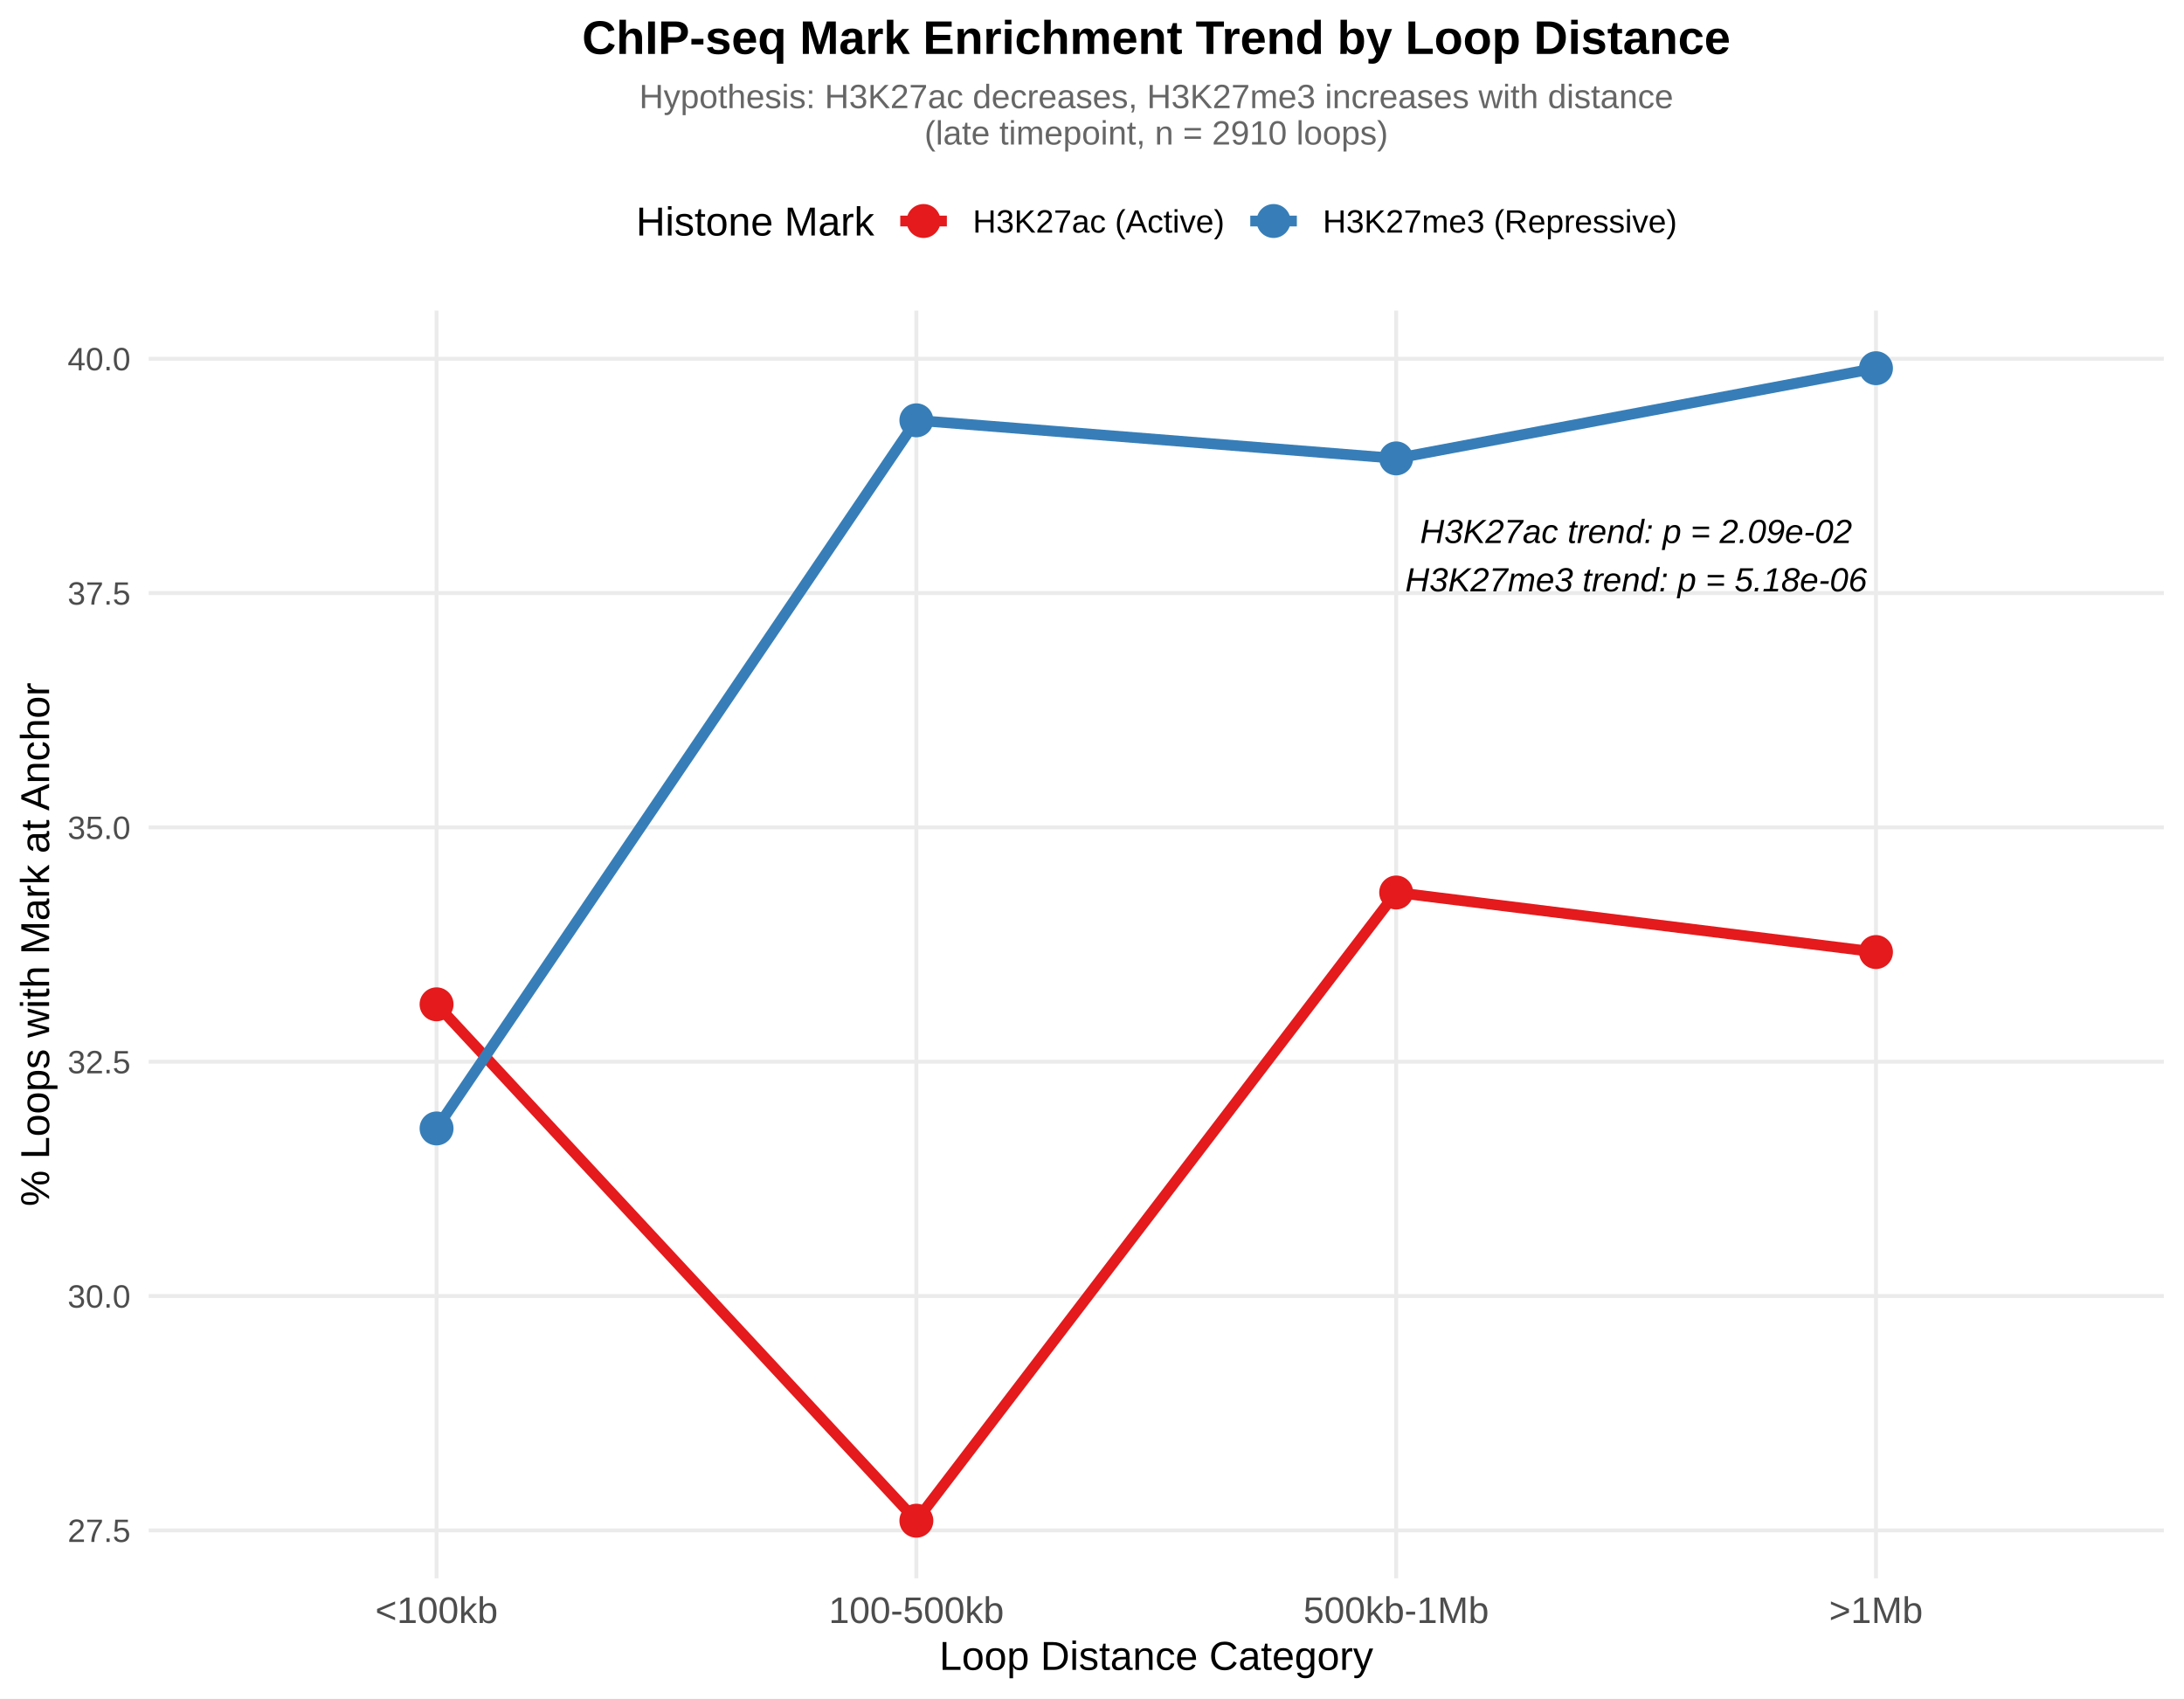
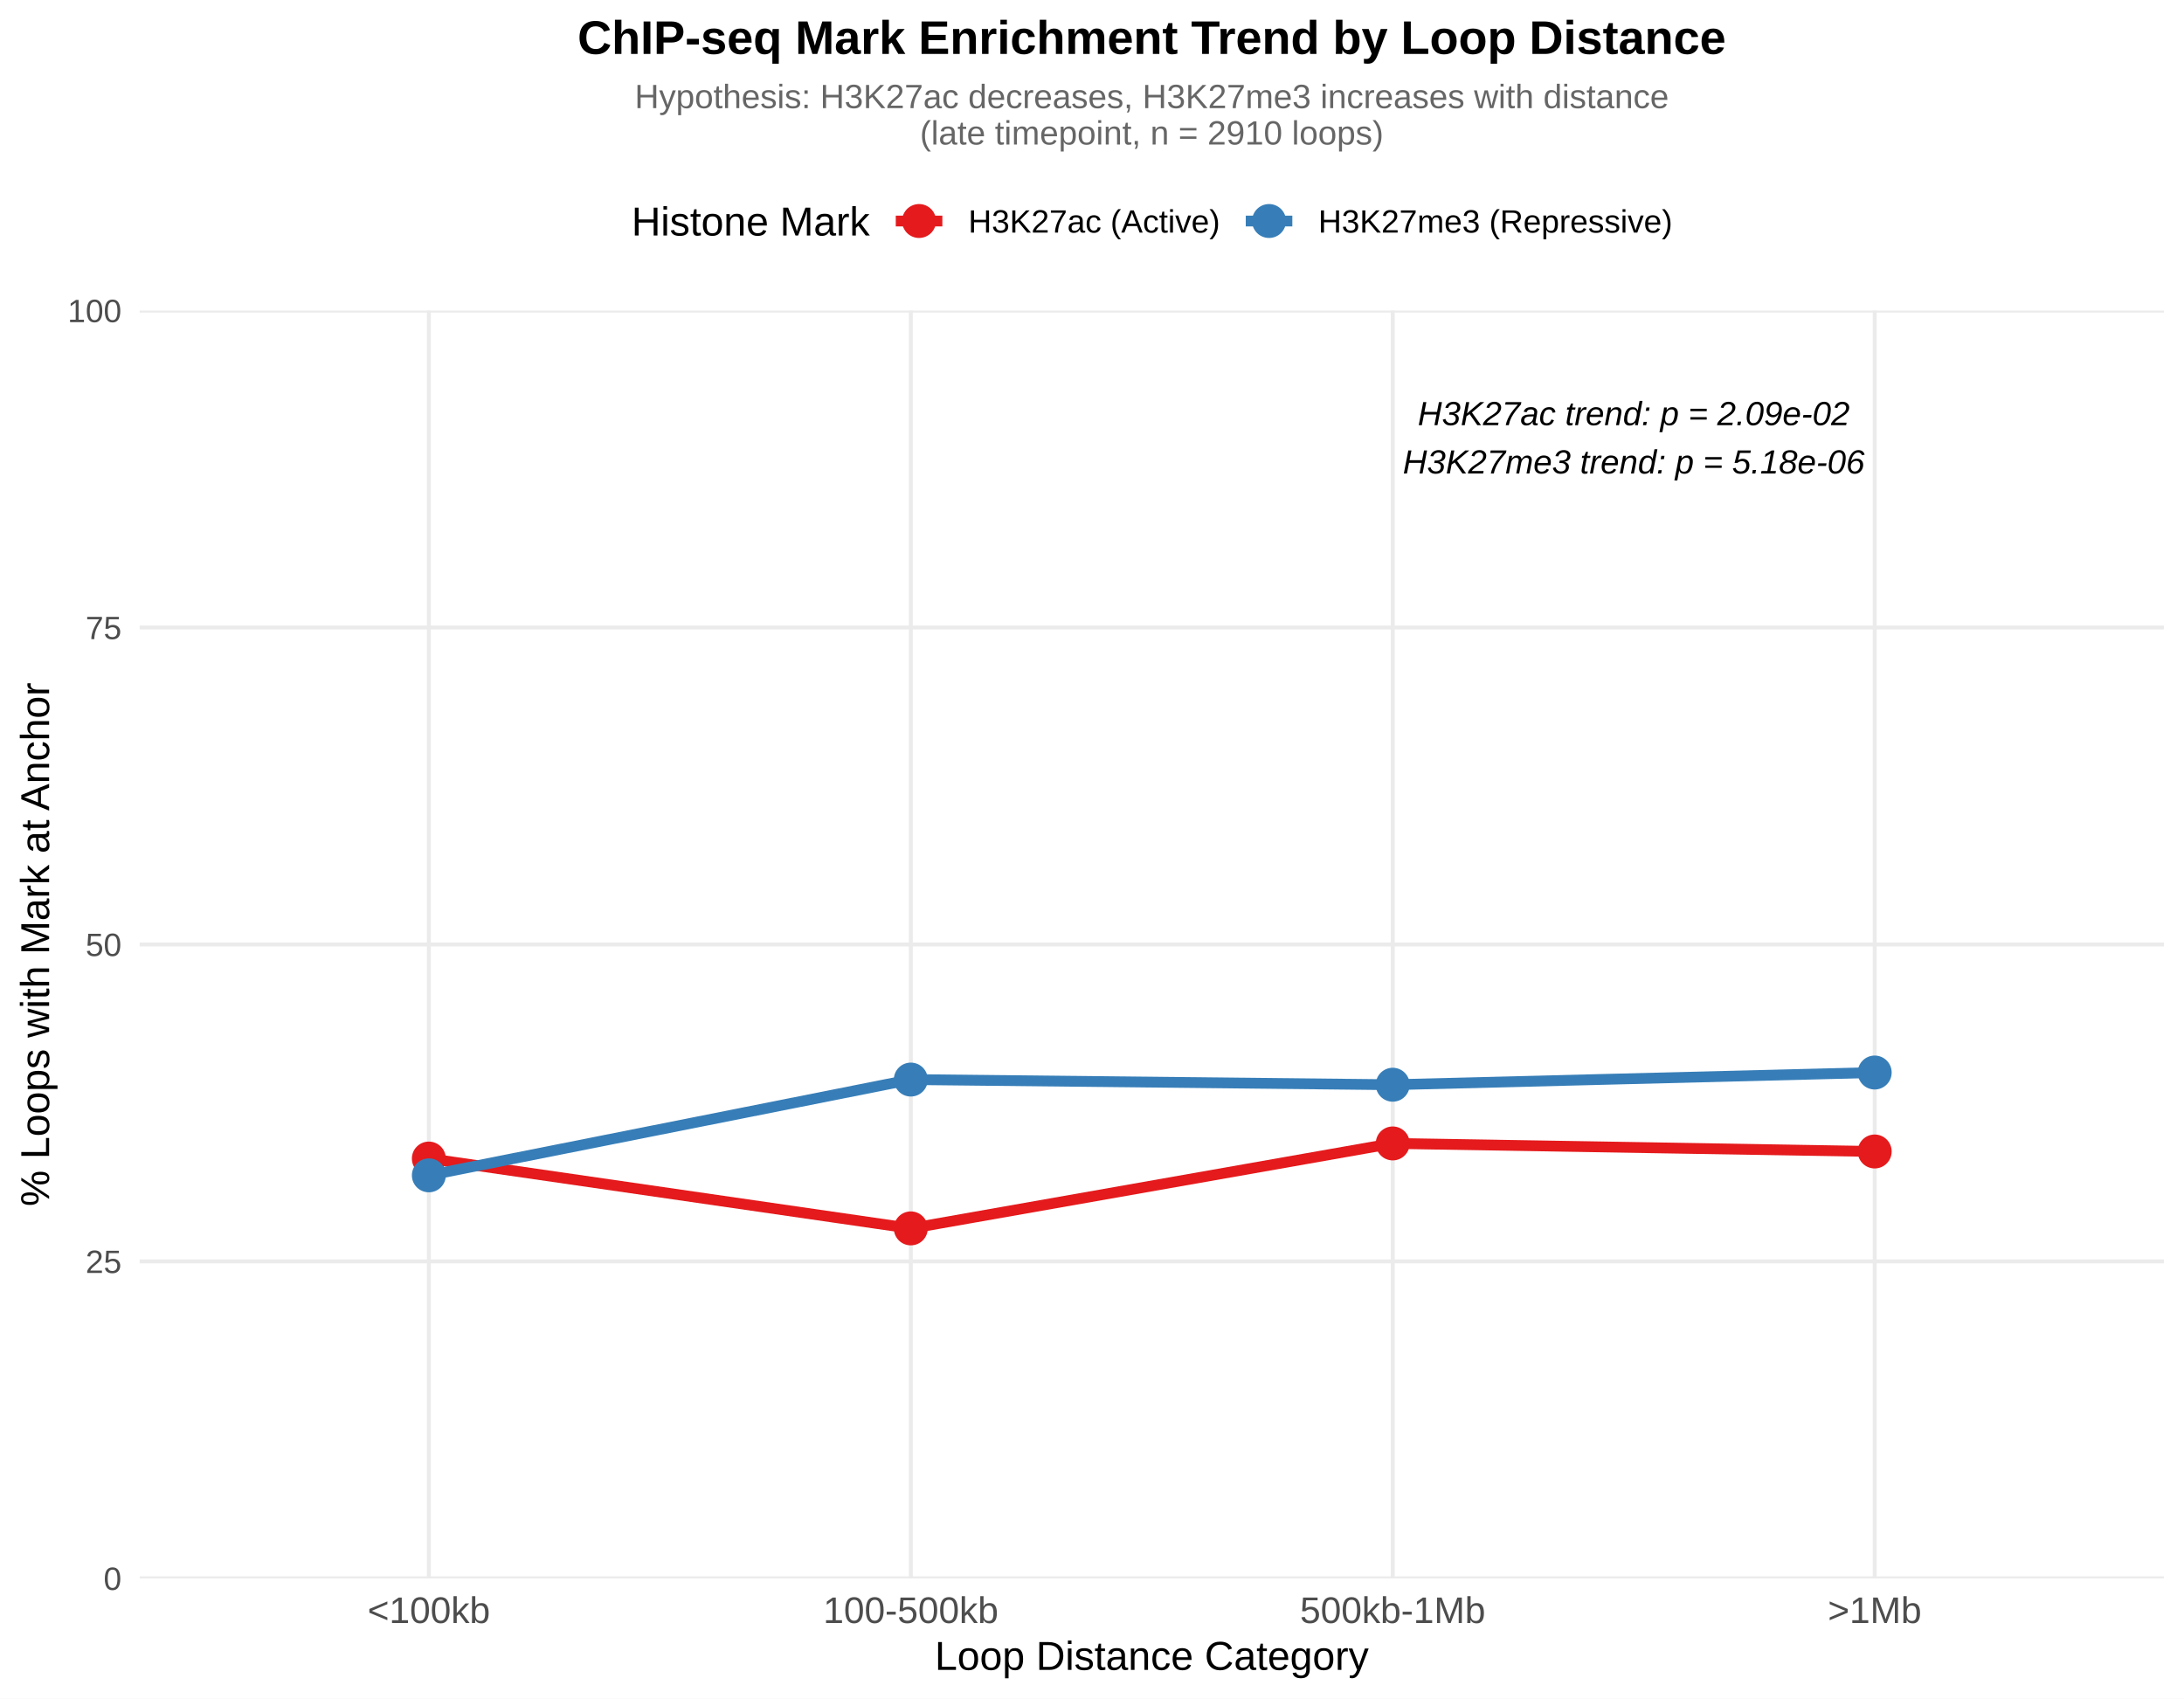
<svg xmlns="http://www.w3.org/2000/svg" width="648.00pt" height="504.00pt" viewBox="0 0 648.00 504.00">
  <g class="svglite">
    <defs>
      <style type="text/css">
    .svglite line, .svglite polyline, .svglite polygon, .svglite path, .svglite rect, .svglite circle {
      fill: none;
      stroke: #000000;
      stroke-linecap: round;
      stroke-linejoin: round;
      stroke-miterlimit: 10.00;
    }
    .svglite text {
      white-space: pre;
    }
    .svglite g.glyphgroup path {
      fill: inherit;
      stroke: none;
    }
  </style>
    </defs>
    <rect width="100%" height="100%" style="stroke: none; fill: #FFFFFF;" />
    <defs>
      <clipPath id="cpMC4wMHw2NDguMDB8MC4wMHw1MDQuMDA=">
        <rect x="0.00" y="0.00" width="648.00" height="504.00" />
      </clipPath>
    </defs>
    <g clip-path="url(#cpMC4wMHw2NDguMDB8MC4wMHw1MDQuMDA=)">
      <rect x="0.00" y="0.00" width="648.00" height="504.00" style="stroke-width: 1.16; stroke: none; fill: #FFFFFF;" />
    </g>
    <defs>
-       <clipPath id="cpNDQuMTJ8NjQyLjAyfDkyLjE2fDQ2OC4zNA==">
-         <rect x="44.12" y="92.16" width="597.90" height="376.19" />
+       <clipPath id="cpNDEuNDV8NjQyLjAyfDkyLjE2fDQ2OC4zNA==">
+         <rect x="41.45" y="92.16" width="600.58" height="376.19" />
      </clipPath>
    </defs>
-     <g clip-path="url(#cpNDQuMTJ8NjQyLjAyfDkyLjE2fDQ2OC4zNA==)">
-       <polyline points="44.12,454.11 642.02,454.11 " style="stroke-width: 1.16; stroke: #EBEBEB; stroke-linecap: butt;" />
-       <polyline points="44.12,384.58 642.02,384.58 " style="stroke-width: 1.16; stroke: #EBEBEB; stroke-linecap: butt;" />
-       <polyline points="44.12,315.04 642.02,315.04 " style="stroke-width: 1.16; stroke: #EBEBEB; stroke-linecap: butt;" />
-       <polyline points="44.12,245.51 642.02,245.51 " style="stroke-width: 1.16; stroke: #EBEBEB; stroke-linecap: butt;" />
-       <polyline points="44.12,175.98 642.02,175.98 " style="stroke-width: 1.16; stroke: #EBEBEB; stroke-linecap: butt;" />
-       <polyline points="44.12,106.45 642.02,106.45 " style="stroke-width: 1.16; stroke: #EBEBEB; stroke-linecap: butt;" />
-       <polyline points="129.53,468.34 129.53,92.16 " style="stroke-width: 1.16; stroke: #EBEBEB; stroke-linecap: butt;" />
-       <polyline points="271.89,468.34 271.89,92.16 " style="stroke-width: 1.16; stroke: #EBEBEB; stroke-linecap: butt;" />
-       <polyline points="414.25,468.34 414.25,92.16 " style="stroke-width: 1.16; stroke: #EBEBEB; stroke-linecap: butt;" />
-       <polyline points="556.61,468.34 556.61,92.16 " style="stroke-width: 1.16; stroke: #EBEBEB; stroke-linecap: butt;" />
-       <polyline points="129.53,298.01 271.89,451.24 414.25,264.83 556.61,282.50 " style="stroke-width: 3.20; stroke: #E41A1C; stroke-linecap: butt;" />
-       <polyline points="129.53,334.84 271.89,124.72 414.25,136.02 556.61,109.26 " style="stroke-width: 3.20; stroke: #377EB8; stroke-linecap: butt;" />
-       <circle cx="129.53" cy="298.01" r="4.65" style="stroke-width: 0.77; stroke: #E41A1C; fill: #E41A1C;" />
-       <circle cx="129.53" cy="334.84" r="4.65" style="stroke-width: 0.77; stroke: #377EB8; fill: #377EB8;" />
-       <circle cx="271.89" cy="451.24" r="4.65" style="stroke-width: 0.77; stroke: #E41A1C; fill: #E41A1C;" />
-       <circle cx="271.89" cy="124.72" r="4.65" style="stroke-width: 0.77; stroke: #377EB8; fill: #377EB8;" />
-       <circle cx="414.25" cy="264.83" r="4.65" style="stroke-width: 0.77; stroke: #E41A1C; fill: #E41A1C;" />
-       <circle cx="414.25" cy="136.02" r="4.65" style="stroke-width: 0.77; stroke: #377EB8; fill: #377EB8;" />
-       <circle cx="556.61" cy="282.50" r="4.65" style="stroke-width: 0.77; stroke: #E41A1C; fill: #E41A1C;" />
-       <circle cx="556.61" cy="109.26" r="4.65" style="stroke-width: 0.77; stroke: #377EB8; fill: #377EB8;" />
-       <text x="485.43" y="161.14" text-anchor="middle" style="font-size: 9.96px; font-style: italic; font-family: &quot;Arial&quot;;" textLength="128.05px" lengthAdjust="spacingAndGlyphs">H3K27ac trend: p = 2.09e-02</text>
-       <text x="485.43" y="175.48" text-anchor="middle" style="font-size: 9.96px; font-style: italic; font-family: &quot;Arial&quot;;" textLength="136.89px" lengthAdjust="spacingAndGlyphs">H3K27me3 trend: p = 5.18e-06</text>
+     <g clip-path="url(#cpNDEuNDV8NjQyLjAyfDkyLjE2fDQ2OC4zNA==)">
+       <polyline points="41.45,468.34 642.02,468.34 " style="stroke-width: 1.16; stroke: #EBEBEB; stroke-linecap: butt;" />
+       <polyline points="41.45,374.30 642.02,374.30 " style="stroke-width: 1.16; stroke: #EBEBEB; stroke-linecap: butt;" />
+       <polyline points="41.45,280.25 642.02,280.25 " style="stroke-width: 1.16; stroke: #EBEBEB; stroke-linecap: butt;" />
+       <polyline points="41.45,186.20 642.02,186.20 " style="stroke-width: 1.16; stroke: #EBEBEB; stroke-linecap: butt;" />
+       <polyline points="41.45,92.16 642.02,92.16 " style="stroke-width: 1.16; stroke: #EBEBEB; stroke-linecap: butt;" />
+       <polyline points="127.24,468.34 127.24,92.16 " style="stroke-width: 1.16; stroke: #EBEBEB; stroke-linecap: butt;" />
+       <polyline points="270.24,468.34 270.24,92.16 " style="stroke-width: 1.16; stroke: #EBEBEB; stroke-linecap: butt;" />
+       <polyline points="413.23,468.34 413.23,92.16 " style="stroke-width: 1.16; stroke: #EBEBEB; stroke-linecap: butt;" />
+       <polyline points="556.23,468.34 556.23,92.16 " style="stroke-width: 1.16; stroke: #EBEBEB; stroke-linecap: butt;" />
+       <polyline points="127.24,343.78 270.24,364.50 413.23,339.29 556.23,341.68 " style="stroke-width: 3.20; stroke: #E41A1C; stroke-linecap: butt;" />
+       <polyline points="127.24,348.76 270.24,320.34 413.23,321.87 556.23,318.25 " style="stroke-width: 3.20; stroke: #377EB8; stroke-linecap: butt;" />
+       <circle cx="127.24" cy="343.78" r="4.65" style="stroke-width: 0.77; stroke: #E41A1C; fill: #E41A1C;" />
+       <circle cx="127.24" cy="348.76" r="4.65" style="stroke-width: 0.77; stroke: #377EB8; fill: #377EB8;" />
+       <circle cx="270.24" cy="364.50" r="4.65" style="stroke-width: 0.77; stroke: #E41A1C; fill: #E41A1C;" />
+       <circle cx="270.24" cy="320.34" r="4.65" style="stroke-width: 0.77; stroke: #377EB8; fill: #377EB8;" />
+       <circle cx="413.23" cy="339.29" r="4.65" style="stroke-width: 0.77; stroke: #E41A1C; fill: #E41A1C;" />
+       <circle cx="413.23" cy="321.87" r="4.65" style="stroke-width: 0.77; stroke: #377EB8; fill: #377EB8;" />
+       <circle cx="556.23" cy="341.68" r="4.65" style="stroke-width: 0.77; stroke: #E41A1C; fill: #E41A1C;" />
+       <circle cx="556.23" cy="318.25" r="4.65" style="stroke-width: 0.77; stroke: #377EB8; fill: #377EB8;" />
+       <text x="484.73" y="126.17" text-anchor="middle" style="font-size: 9.96px; font-style: italic; font-family: &quot;Arial&quot;;" textLength="128.05px" lengthAdjust="spacingAndGlyphs">H3K27ac trend: p = 2.09e-02</text>
+       <text x="484.73" y="140.51" text-anchor="middle" style="font-size: 9.96px; font-style: italic; font-family: &quot;Arial&quot;;" textLength="136.89px" lengthAdjust="spacingAndGlyphs">H3K27me3 trend: p = 5.18e-06</text>
    </g>
    <g clip-path="url(#cpMC4wMHw2NDguMDB8MC4wMHw1MDQuMDA=)">
-       <text x="38.74" y="457.54" text-anchor="end" style="font-size: 9.60px;fill: #4D4D4D; font-family: &quot;Arial&quot;;" textLength="18.66px" lengthAdjust="spacingAndGlyphs">27.5</text>
-       <text x="38.74" y="388.01" text-anchor="end" style="font-size: 9.60px;fill: #4D4D4D; font-family: &quot;Arial&quot;;" textLength="18.66px" lengthAdjust="spacingAndGlyphs">30.0</text>
-       <text x="38.74" y="318.48" text-anchor="end" style="font-size: 9.60px;fill: #4D4D4D; font-family: &quot;Arial&quot;;" textLength="18.66px" lengthAdjust="spacingAndGlyphs">32.5</text>
-       <text x="38.74" y="248.95" text-anchor="end" style="font-size: 9.60px;fill: #4D4D4D; font-family: &quot;Arial&quot;;" textLength="18.66px" lengthAdjust="spacingAndGlyphs">35.0</text>
-       <text x="38.74" y="179.41" text-anchor="end" style="font-size: 9.60px;fill: #4D4D4D; font-family: &quot;Arial&quot;;" textLength="18.66px" lengthAdjust="spacingAndGlyphs">37.5</text>
-       <text x="38.74" y="109.88" text-anchor="end" style="font-size: 9.60px;fill: #4D4D4D; font-family: &quot;Arial&quot;;" textLength="18.66px" lengthAdjust="spacingAndGlyphs">40.0</text>
-       <text x="129.53" y="481.60" text-anchor="middle" style="font-size: 11.00px;fill: #4D4D4D; font-family: &quot;Arial&quot;;" textLength="36.42px" lengthAdjust="spacingAndGlyphs">&lt;100kb</text>
-       <text x="271.89" y="481.60" text-anchor="middle" style="font-size: 11.00px;fill: #4D4D4D; font-family: &quot;Arial&quot;;" textLength="52.03px" lengthAdjust="spacingAndGlyphs">100-500kb</text>
-       <text x="414.25" y="481.60" text-anchor="middle" style="font-size: 11.00px;fill: #4D4D4D; font-family: &quot;Arial&quot;;" textLength="55.06px" lengthAdjust="spacingAndGlyphs">500kb-1Mb</text>
-       <text x="556.61" y="481.60" text-anchor="middle" style="font-size: 11.00px;fill: #4D4D4D; font-family: &quot;Arial&quot;;" textLength="27.83px" lengthAdjust="spacingAndGlyphs">&gt;1Mb</text>
-       <text x="343.07" y="495.50" text-anchor="middle" style="font-size: 12.00px; font-family: &quot;Arial&quot;;" textLength="128.72px" lengthAdjust="spacingAndGlyphs">Loop Distance Category</text>
+       <text x="36.07" y="471.78" text-anchor="end" style="font-size: 9.60px;fill: #4D4D4D; font-family: &quot;Arial&quot;;" textLength="5.33px" lengthAdjust="spacingAndGlyphs">0</text>
+       <text x="36.07" y="377.73" text-anchor="end" style="font-size: 9.60px;fill: #4D4D4D; font-family: &quot;Arial&quot;;" textLength="10.66px" lengthAdjust="spacingAndGlyphs">25</text>
+       <text x="36.07" y="283.68" text-anchor="end" style="font-size: 9.60px;fill: #4D4D4D; font-family: &quot;Arial&quot;;" textLength="10.66px" lengthAdjust="spacingAndGlyphs">50</text>
+       <text x="36.07" y="189.64" text-anchor="end" style="font-size: 9.60px;fill: #4D4D4D; font-family: &quot;Arial&quot;;" textLength="10.66px" lengthAdjust="spacingAndGlyphs">75</text>
+       <text x="36.07" y="95.59" text-anchor="end" style="font-size: 9.60px;fill: #4D4D4D; font-family: &quot;Arial&quot;;" textLength="15.98px" lengthAdjust="spacingAndGlyphs">100</text>
+       <text x="127.24" y="481.60" text-anchor="middle" style="font-size: 11.00px;fill: #4D4D4D; font-family: &quot;Arial&quot;;" textLength="36.42px" lengthAdjust="spacingAndGlyphs">&lt;100kb</text>
+       <text x="270.24" y="481.60" text-anchor="middle" style="font-size: 11.00px;fill: #4D4D4D; font-family: &quot;Arial&quot;;" textLength="52.03px" lengthAdjust="spacingAndGlyphs">100-500kb</text>
+       <text x="413.23" y="481.60" text-anchor="middle" style="font-size: 11.00px;fill: #4D4D4D; font-family: &quot;Arial&quot;;" textLength="55.06px" lengthAdjust="spacingAndGlyphs">500kb-1Mb</text>
+       <text x="556.23" y="481.60" text-anchor="middle" style="font-size: 11.00px;fill: #4D4D4D; font-family: &quot;Arial&quot;;" textLength="27.83px" lengthAdjust="spacingAndGlyphs">&gt;1Mb</text>
+       <text x="341.73" y="495.50" text-anchor="middle" style="font-size: 12.00px; font-family: &quot;Arial&quot;;" textLength="128.72px" lengthAdjust="spacingAndGlyphs">Loop Distance Category</text>
      <text transform="translate(14.57,280.25) rotate(-90)" text-anchor="middle" style="font-size: 12.00px; font-family: &quot;Arial&quot;;" textLength="155.38px" lengthAdjust="spacingAndGlyphs">% Loops with Mark at Anchor</text>
-       <text x="188.72" y="69.88" style="font-size: 12.00px; font-family: &quot;Arial&quot;;" textLength="70.69px" lengthAdjust="spacingAndGlyphs">Histone Mark</text>
-       <line x1="267.11" y1="65.58" x2="280.94" y2="65.58" style="stroke-width: 3.20; stroke: #E41A1C; stroke-linecap: butt;" />
-       <circle cx="274.02" cy="65.58" r="4.65" style="stroke-width: 0.77; stroke: #E41A1C; fill: #E41A1C;" />
-       <line x1="370.96" y1="65.58" x2="384.78" y2="65.58" style="stroke-width: 3.20; stroke: #377EB8; stroke-linecap: butt;" />
-       <circle cx="377.87" cy="65.58" r="4.65" style="stroke-width: 0.77; stroke: #377EB8; fill: #377EB8;" />
-       <text x="288.64" y="69.02" style="font-size: 9.60px; font-family: &quot;Arial&quot;;" textLength="74.61px" lengthAdjust="spacingAndGlyphs">H3K27ac (Active)</text>
-       <text x="392.49" y="69.02" style="font-size: 9.60px; font-family: &quot;Arial&quot;;" textLength="104.94px" lengthAdjust="spacingAndGlyphs">H3K27me3 (Repressive)</text>
-       <text x="343.07" y="32.09" text-anchor="middle" style="font-size: 10.00px;fill: #666666; font-family: &quot;Arial&quot;;" textLength="306.86px" lengthAdjust="spacingAndGlyphs">Hypothesis: H3K27ac decreases, H3K27me3 increases with distance</text>
-       <text x="343.07" y="42.89" text-anchor="middle" style="font-size: 10.00px;fill: #666666; font-family: &quot;Arial&quot;;" textLength="137.61px" lengthAdjust="spacingAndGlyphs">(late timepoint, n = 2910 loops)</text>
-       <text x="343.07" y="16.00" text-anchor="middle" style="font-size: 14.00px; font-weight: bold; font-family: &quot;Arial&quot;;" textLength="340.62px" lengthAdjust="spacingAndGlyphs">ChIP-seq Mark Enrichment Trend by Loop Distance</text>
+       <text x="187.38" y="69.88" style="font-size: 12.00px; font-family: &quot;Arial&quot;;" textLength="70.69px" lengthAdjust="spacingAndGlyphs">Histone Mark</text>
+       <line x1="265.78" y1="65.58" x2="279.60" y2="65.58" style="stroke-width: 3.20; stroke: #E41A1C; stroke-linecap: butt;" />
+       <circle cx="272.69" cy="65.58" r="4.65" style="stroke-width: 0.77; stroke: #E41A1C; fill: #E41A1C;" />
+       <line x1="369.62" y1="65.58" x2="383.44" y2="65.58" style="stroke-width: 3.20; stroke: #377EB8; stroke-linecap: butt;" />
+       <circle cx="376.53" cy="65.58" r="4.65" style="stroke-width: 0.77; stroke: #377EB8; fill: #377EB8;" />
+       <text x="287.31" y="69.02" style="font-size: 9.60px; font-family: &quot;Arial&quot;;" textLength="74.61px" lengthAdjust="spacingAndGlyphs">H3K27ac (Active)</text>
+       <text x="391.15" y="69.02" style="font-size: 9.60px; font-family: &quot;Arial&quot;;" textLength="104.94px" lengthAdjust="spacingAndGlyphs">H3K27me3 (Repressive)</text>
+       <text x="341.73" y="32.09" text-anchor="middle" style="font-size: 10.00px;fill: #666666; font-family: &quot;Arial&quot;;" textLength="306.86px" lengthAdjust="spacingAndGlyphs">Hypothesis: H3K27ac decreases, H3K27me3 increases with distance</text>
+       <text x="341.73" y="42.89" text-anchor="middle" style="font-size: 10.00px;fill: #666666; font-family: &quot;Arial&quot;;" textLength="137.61px" lengthAdjust="spacingAndGlyphs">(late timepoint, n = 2910 loops)</text>
+       <text x="341.73" y="16.00" text-anchor="middle" style="font-size: 14.00px; font-weight: bold; font-family: &quot;Arial&quot;;" textLength="340.62px" lengthAdjust="spacingAndGlyphs">ChIP-seq Mark Enrichment Trend by Loop Distance</text>
    </g>
  </g>
</svg>
